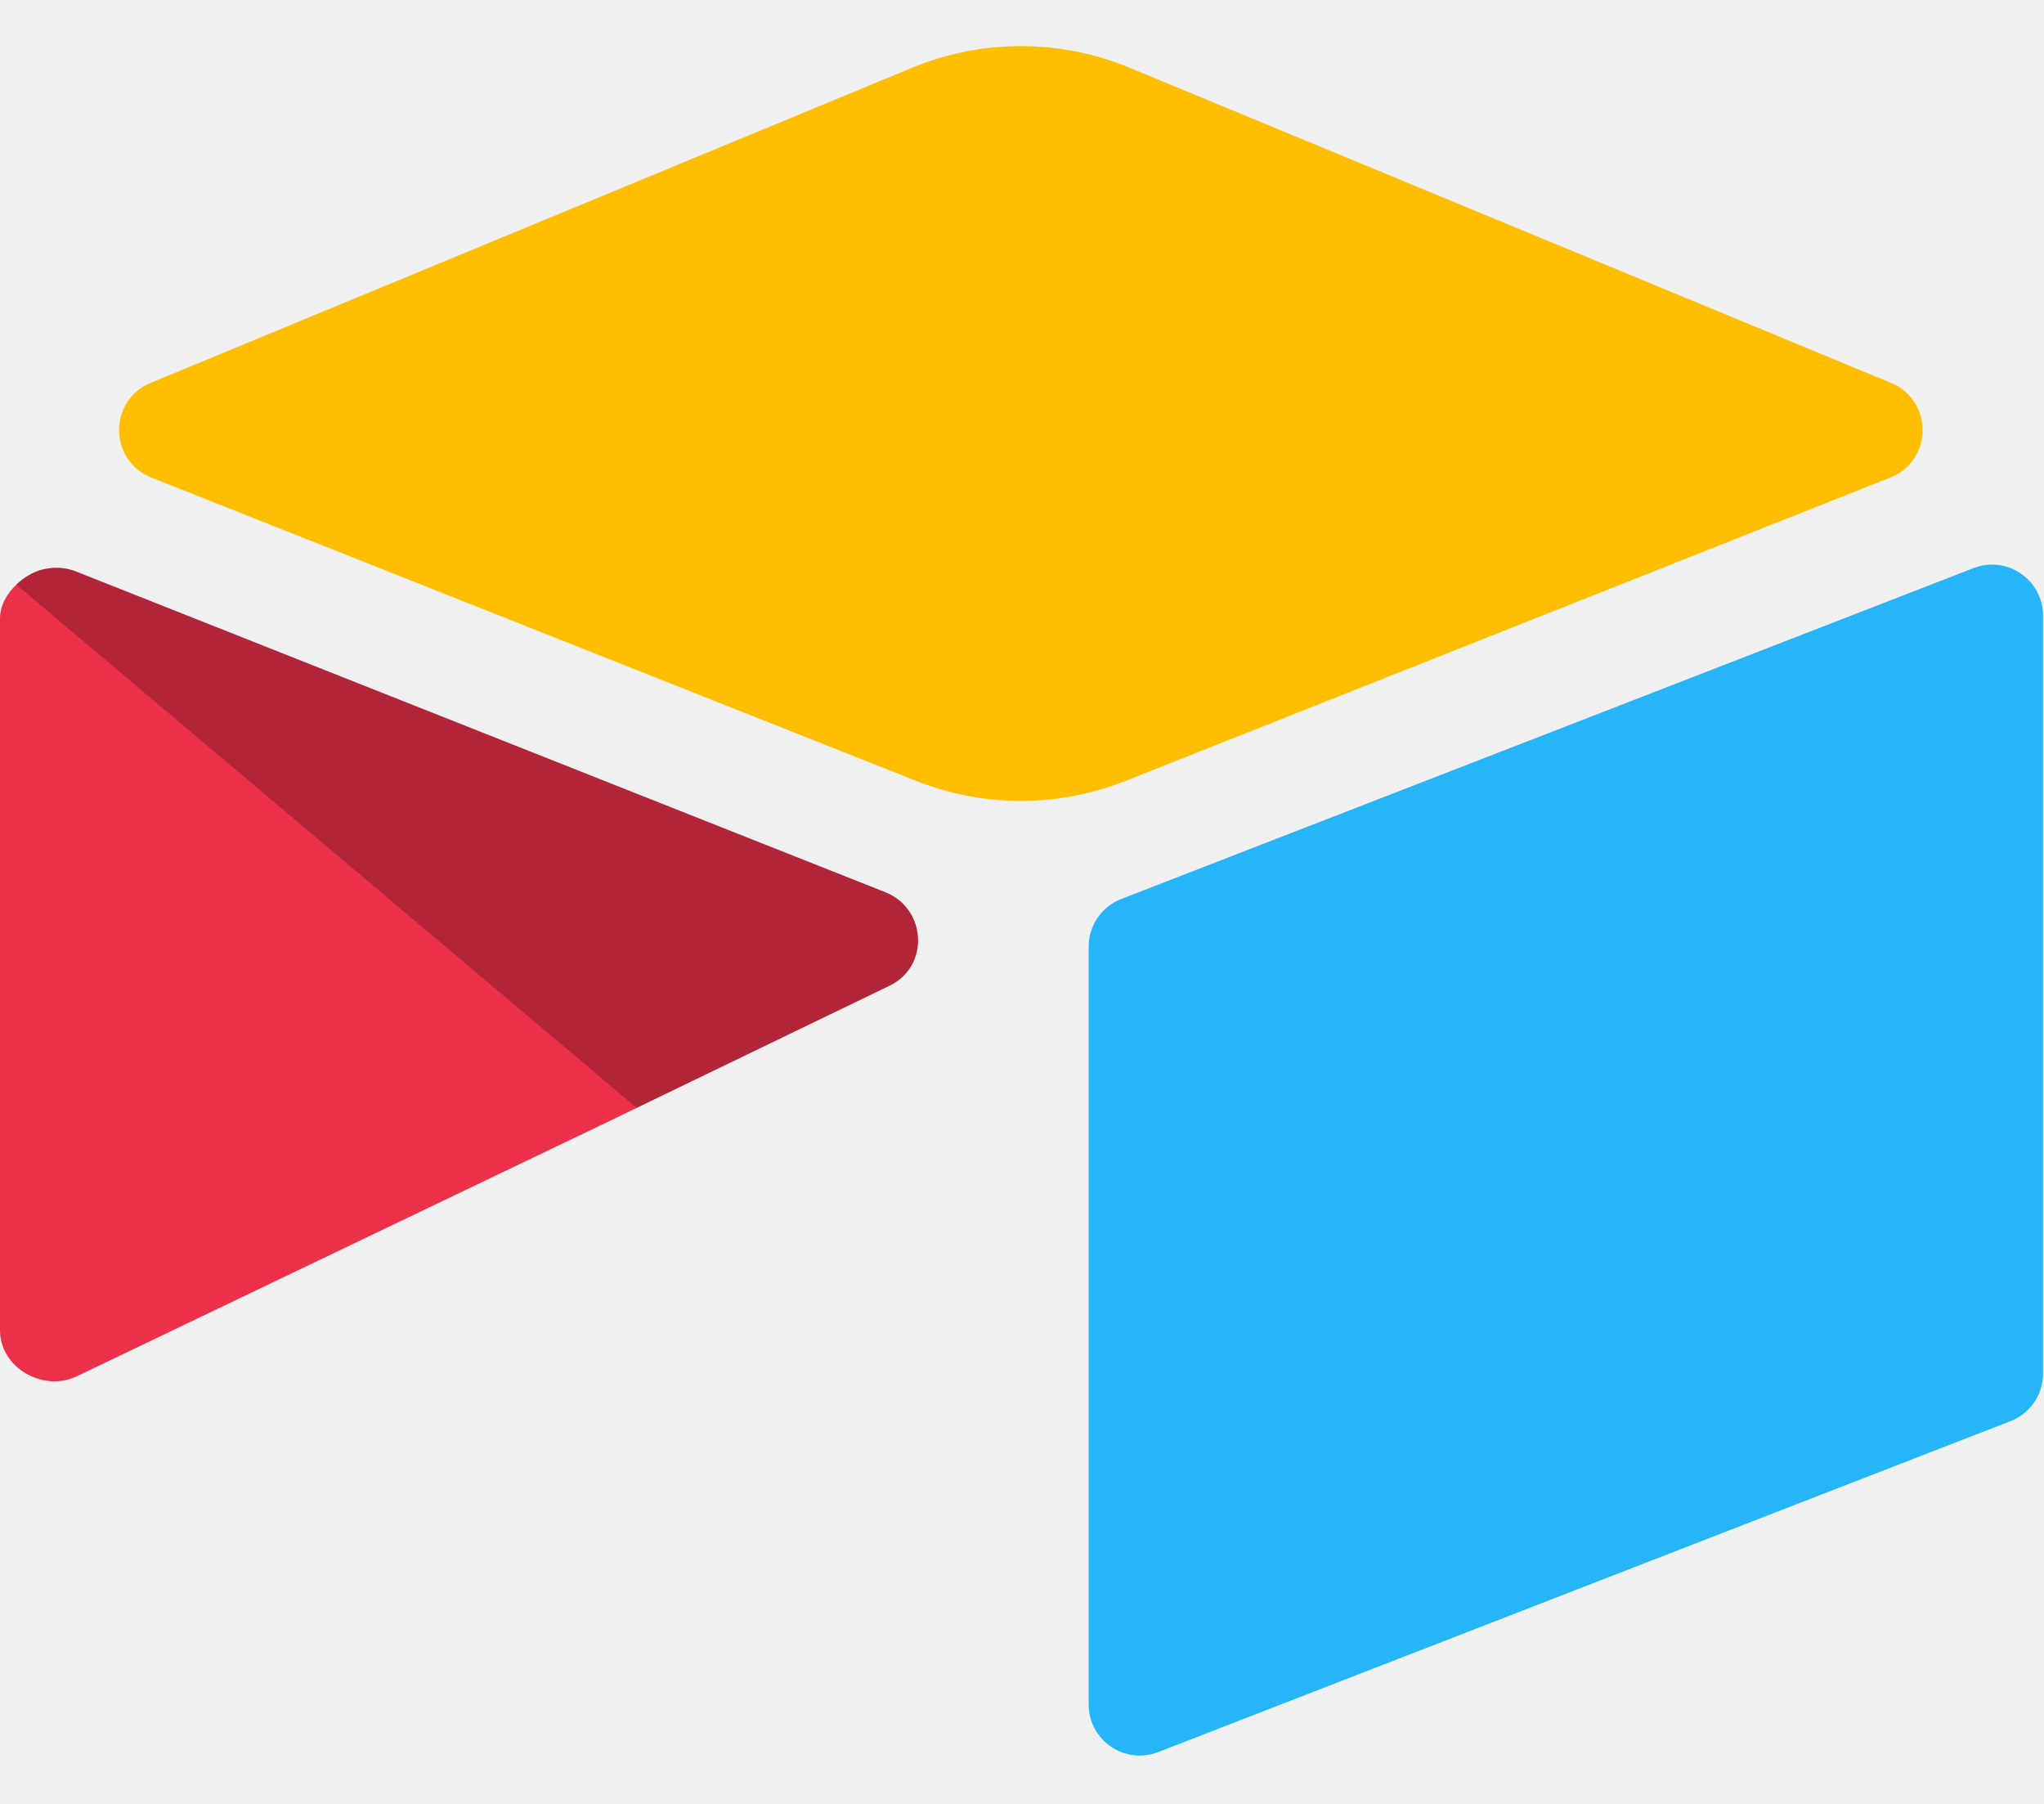
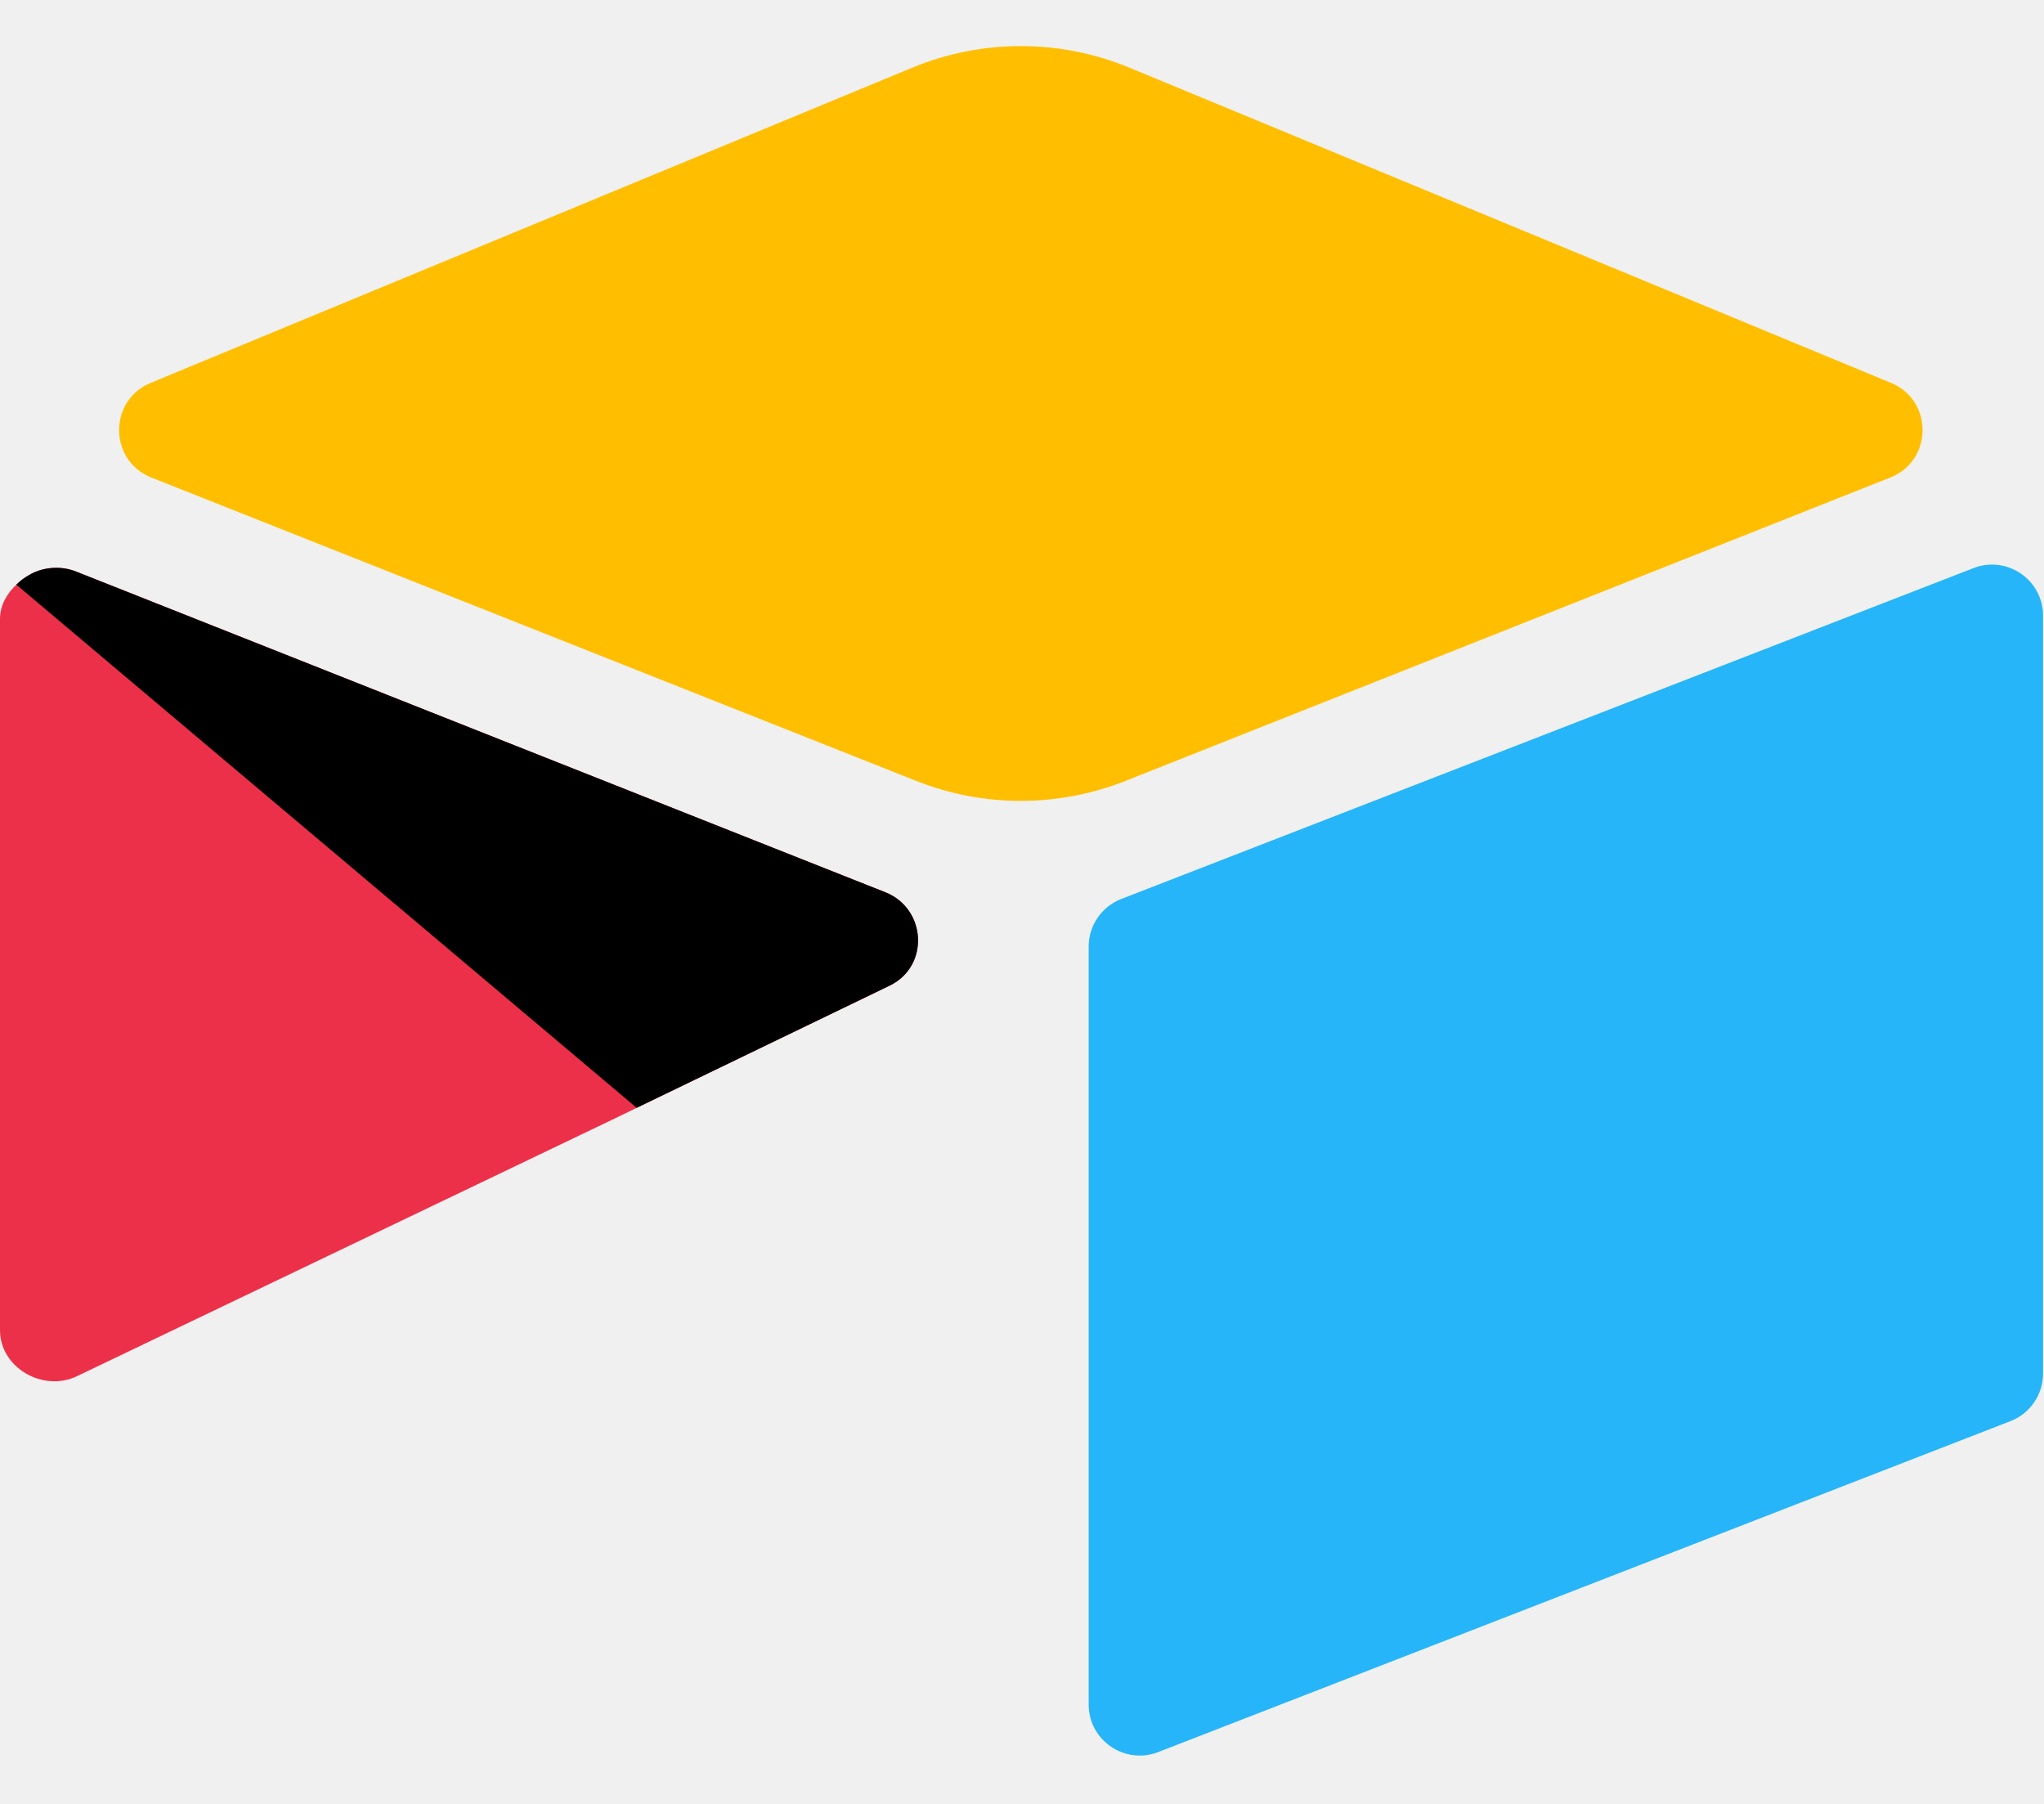
<svg xmlns="http://www.w3.org/2000/svg" width="34" height="30" viewBox="0 0 34 30" fill="none">
-   <g clip-path="url(#clip0_1_364)">
+   <g clipPath="url(#clip0_1_364)">
    <path d="M15.176 1.125L2.505 6.368C1.801 6.66 1.808 7.66 2.517 7.942L15.24 12.987C16.358 13.43 17.603 13.43 18.721 12.987L31.444 7.941C32.153 7.66 32.16 6.66 31.456 6.368L18.786 1.125C17.63 0.647 16.331 0.647 15.176 1.125Z" fill="#FFBF00" />
    <path d="M18.109 15.742V28.346C18.109 28.946 18.713 29.356 19.271 29.136L33.448 23.632C33.606 23.57 33.742 23.461 33.837 23.32C33.933 23.18 33.984 23.014 33.984 22.843V10.239C33.984 9.64 33.38 9.229 32.822 9.45L18.645 14.953C18.487 15.016 18.351 15.124 18.256 15.265C18.16 15.406 18.109 15.572 18.109 15.742" fill="#26B5F8" />
    <path d="M14.798 16.392L10.591 18.424L10.164 18.631L1.282 22.886C0.719 23.158 0 22.748 0 22.122V10.292C0 10.066 0.116 9.87 0.272 9.723C0.336 9.66 0.408 9.605 0.487 9.562C0.699 9.435 1.002 9.401 1.259 9.502L14.728 14.839C15.412 15.111 15.466 16.07 14.798 16.392Z" fill="#ED3049" />
-     <path d="M14.798 16.392L10.59 18.424L0.271 9.723C0.335 9.66 0.407 9.606 0.486 9.562C0.698 9.435 1.001 9.401 1.259 9.503L14.727 14.839C15.412 15.111 15.466 16.07 14.798 16.392Z" fill="black" fill-opacity="0.25" />
+     <path d="M14.798 16.392L10.59 18.424L0.271 9.723C0.335 9.66 0.407 9.606 0.486 9.562C0.698 9.435 1.001 9.401 1.259 9.503L14.727 14.839C15.412 15.111 15.466 16.07 14.798 16.392Z" fill="black" fillOpacity="0.25" />
  </g>
  <defs>
    <clipPath id="clip0_1_364">
      <rect width="34" height="28.555" fill="white" transform="translate(0 0.766663)" />
    </clipPath>
  </defs>
</svg>
